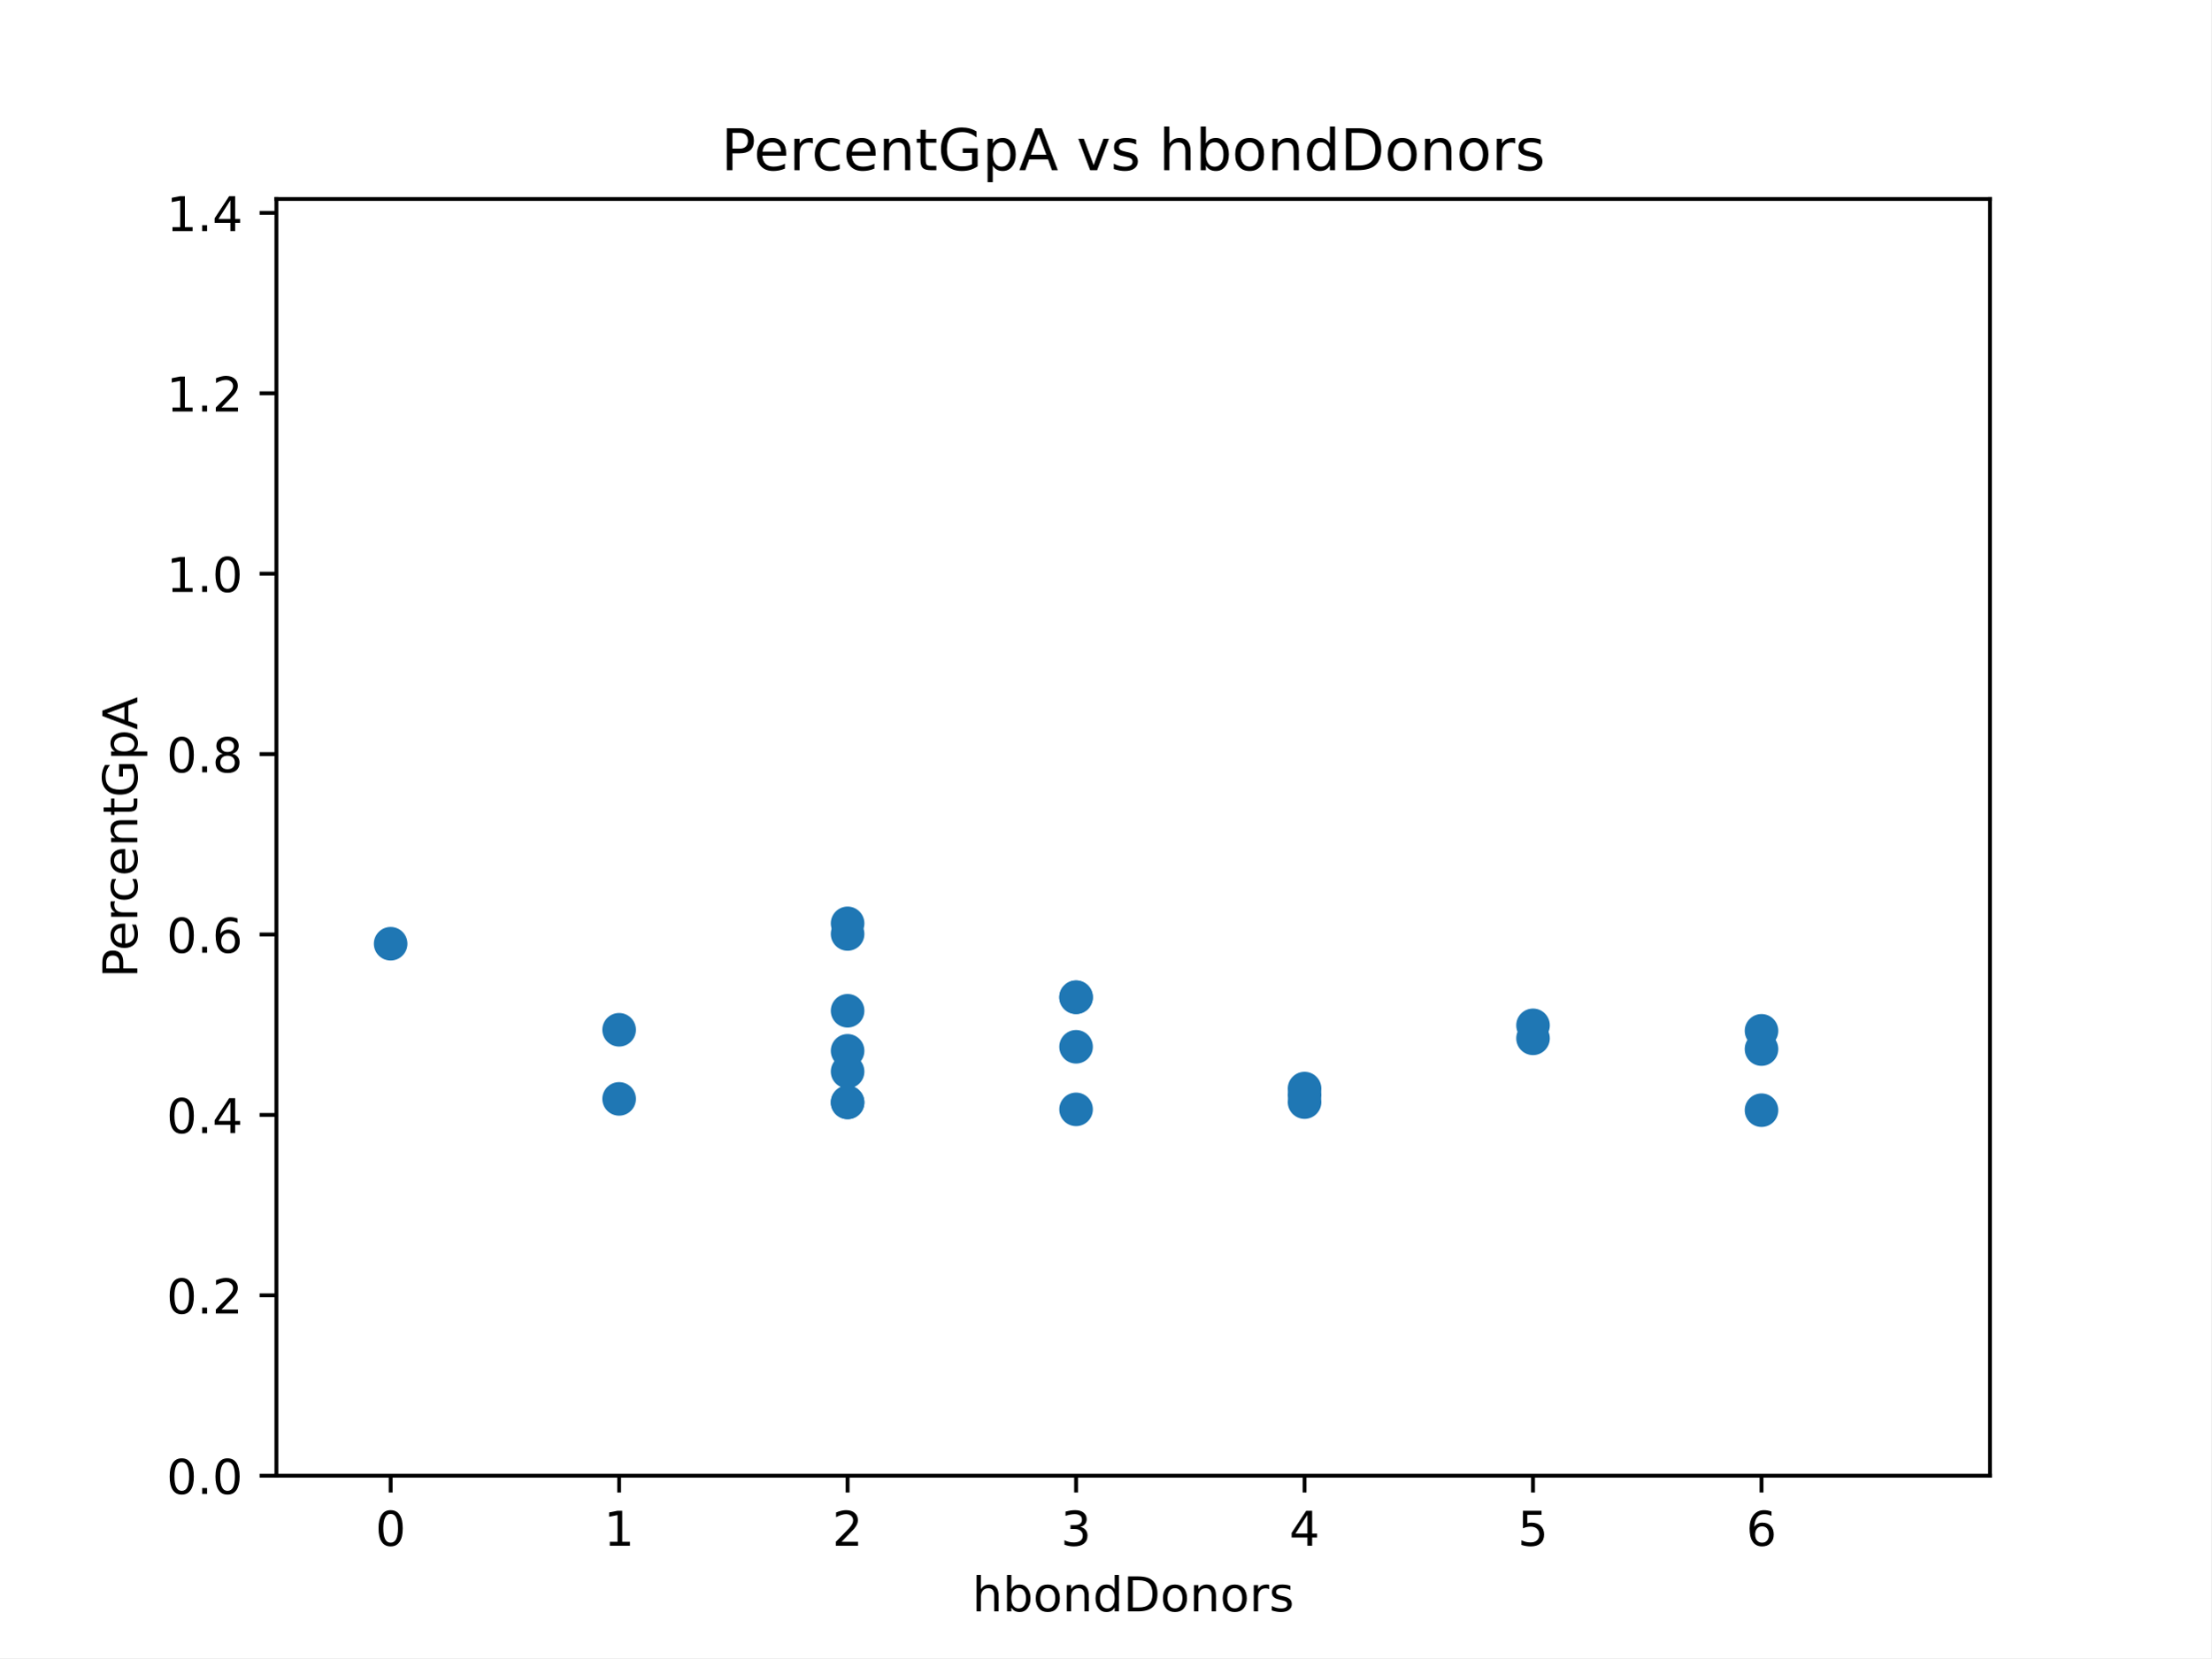
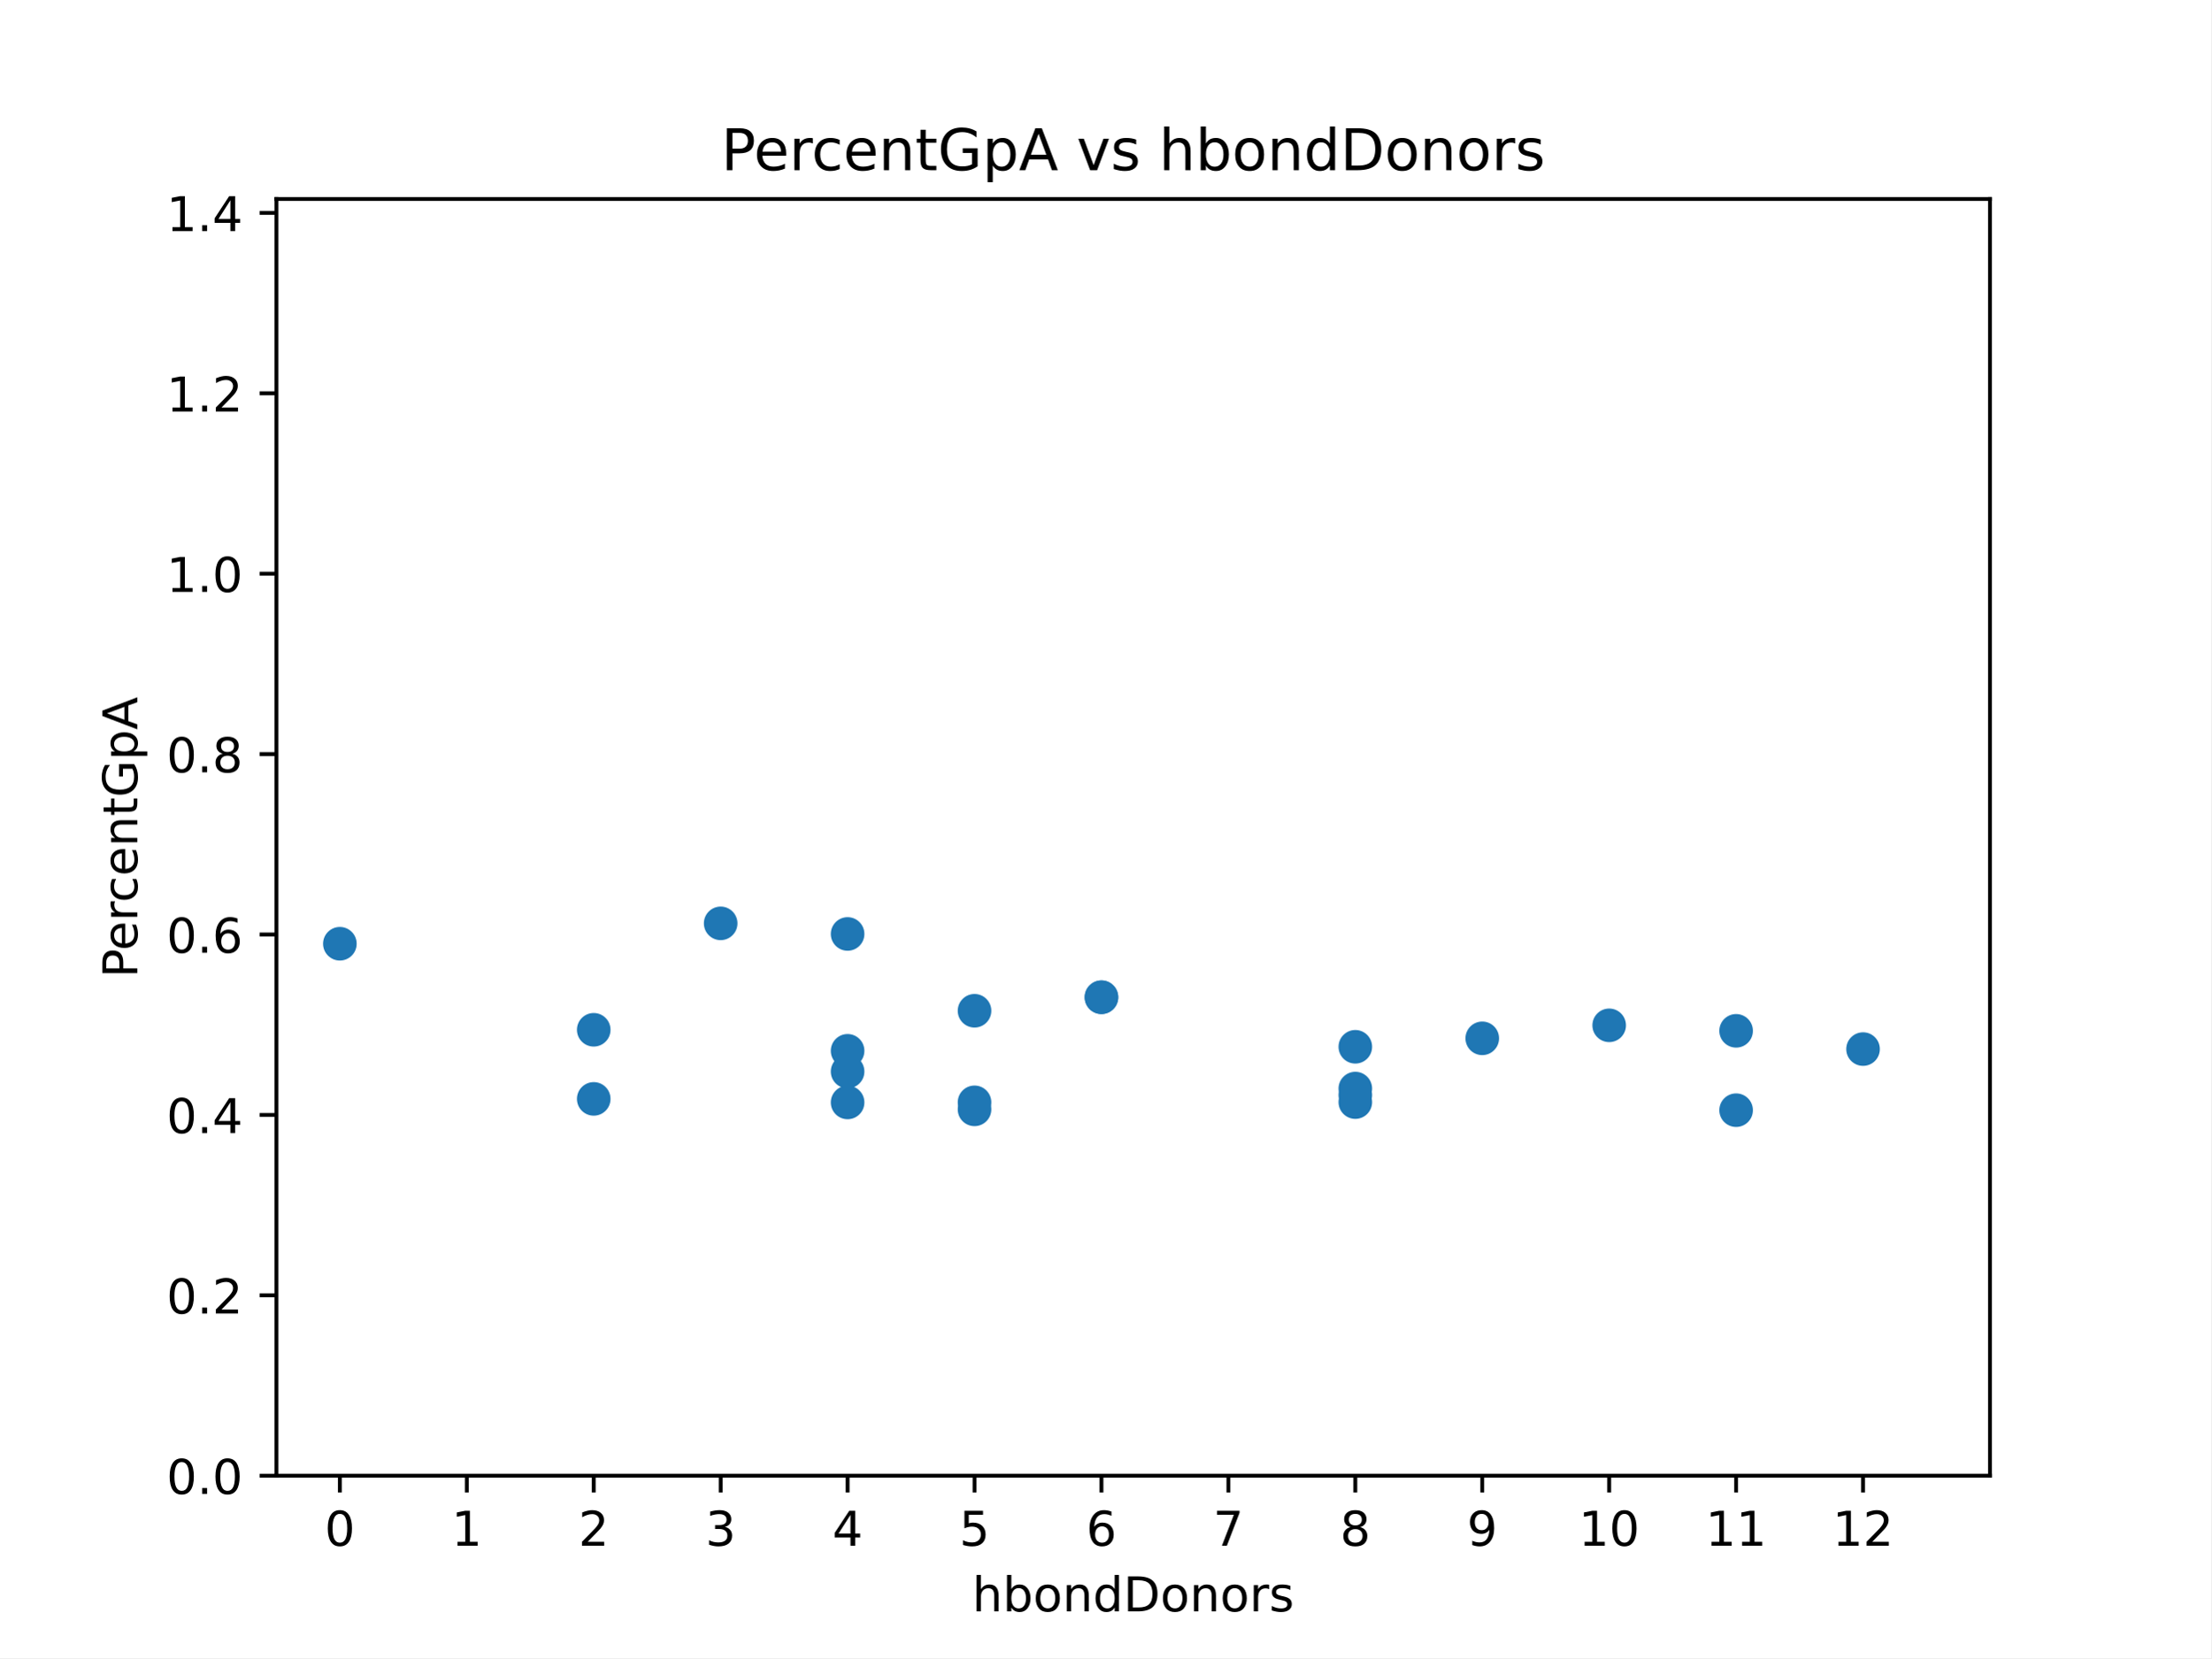
<svg xmlns="http://www.w3.org/2000/svg" xmlns:xlink="http://www.w3.org/1999/xlink" width="460.8pt" height="345.6pt" viewBox="0 0 460.8 345.6" version="1.1">
  <defs>
    <style type="text/css">*{stroke-linejoin: round; stroke-linecap: butt}</style>
  </defs>
  <g id="figure_1">
    <g id="patch_1">
      <path d="M 0 345.6  L 460.8 345.6  L 460.8 0  L 0 0  z " style="fill: #ffffff" />
    </g>
    <g id="axes_1">
      <g id="patch_2">
        <path d="M 57.6 307.584  L 414.72 307.584  L 414.72 41.472  L 57.6 41.472  z " style="fill: #ffffff" />
      </g>
      <g id="PathCollection_1">
        <defs>
-           <path id="m4ad1f263e8" d="M 0 3  C 0.796 3 1.559 2.684 2.121 2.121  C 2.684 1.559 3 0.796 3 0  C 3 -0.796 2.684 -1.559 2.121 -2.121  C 1.559 -2.684 0.796 -3 0 -3  C -0.796 -3 -1.559 -2.684 -2.121 -2.121  C -2.684 -1.559 -3 -0.796 -3 0  C -3 0.796 -2.684 1.559 -2.121 2.121  C -1.559 2.684 -0.796 3 0 3  z " style="stroke: #1f77b4" />
+           <path id="m1e7db9a5bf" d="M 0 3  C 0.796 3 1.559 2.684 2.121 2.121  C 2.684 1.559 3 0.796 3 0  C 3 -0.796 2.684 -1.559 2.121 -2.121  C 1.559 -2.684 0.796 -3 0 -3  C -0.796 -3 -1.559 -2.684 -2.121 -2.121  C -2.684 -1.559 -3 -0.796 -3 0  C -3 0.796 -2.684 1.559 -2.121 2.121  C -1.559 2.684 -0.796 3 0 3  z " style="stroke: #1f77b4" />
        </defs>
-         <g clip-path="url(#p2920f62b09)">
-           <use xlink:href="#m4ad1f263e8" x="224.256" y="218.183" style="fill: #1f77b4; stroke: #1f77b4" />
-           <use xlink:href="#m4ad1f263e8" x="271.872" y="226.894" style="fill: #1f77b4; stroke: #1f77b4" />
-           <use xlink:href="#m4ad1f263e8" x="319.488" y="216.419" style="fill: #1f77b4; stroke: #1f77b4" />
-           <use xlink:href="#m4ad1f263e8" x="319.488" y="213.711" style="fill: #1f77b4; stroke: #1f77b4" />
-           <use xlink:href="#m4ad1f263e8" x="176.64" y="223.344" style="fill: #1f77b4; stroke: #1f77b4" />
-           <use xlink:href="#m4ad1f263e8" x="367.104" y="231.399" style="fill: #1f77b4; stroke: #1f77b4" />
-           <use xlink:href="#m4ad1f263e8" x="271.872" y="228.241" style="fill: #1f77b4; stroke: #1f77b4" />
-           <use xlink:href="#m4ad1f263e8" x="81.408" y="196.704" style="fill: #1f77b4; stroke: #1f77b4" />
-           <use xlink:href="#m4ad1f263e8" x="271.872" y="229.713" style="fill: #1f77b4; stroke: #1f77b4" />
-           <use xlink:href="#m4ad1f263e8" x="129.024" y="214.639" style="fill: #1f77b4; stroke: #1f77b4" />
-           <use xlink:href="#m4ad1f263e8" x="224.256" y="207.838" style="fill: #1f77b4; stroke: #1f77b4" />
-           <use xlink:href="#m4ad1f263e8" x="176.64" y="229.784" style="fill: #1f77b4; stroke: #1f77b4" />
-           <use xlink:href="#m4ad1f263e8" x="176.64" y="210.676" style="fill: #1f77b4; stroke: #1f77b4" />
-           <use xlink:href="#m4ad1f263e8" x="176.64" y="194.666" style="fill: #1f77b4; stroke: #1f77b4" />
-           <use xlink:href="#m4ad1f263e8" x="176.64" y="229.76" style="fill: #1f77b4; stroke: #1f77b4" />
-           <use xlink:href="#m4ad1f263e8" x="224.256" y="231.226" style="fill: #1f77b4; stroke: #1f77b4" />
-           <use xlink:href="#m4ad1f263e8" x="367.104" y="214.856" style="fill: #1f77b4; stroke: #1f77b4" />
-           <use xlink:href="#m4ad1f263e8" x="129.024" y="229.043" style="fill: #1f77b4; stroke: #1f77b4" />
-           <use xlink:href="#m4ad1f263e8" x="176.64" y="192.455" style="fill: #1f77b4; stroke: #1f77b4" />
-           <use xlink:href="#m4ad1f263e8" x="176.64" y="219.022" style="fill: #1f77b4; stroke: #1f77b4" />
-           <use xlink:href="#m4ad1f263e8" x="224.256" y="207.872" style="fill: #1f77b4; stroke: #1f77b4" />
-           <use xlink:href="#m4ad1f263e8" x="367.104" y="218.663" style="fill: #1f77b4; stroke: #1f77b4" />
+         <g clip-path="url(#p61037907a0)">
+           <use xlink:href="#m1e7db9a5bf" x="282.453" y="226.894" style="fill: #1f77b4; stroke: #1f77b4" />
+           <use xlink:href="#m1e7db9a5bf" x="308.907" y="216.419" style="fill: #1f77b4; stroke: #1f77b4" />
+           <use xlink:href="#m1e7db9a5bf" x="335.36" y="213.711" style="fill: #1f77b4; stroke: #1f77b4" />
+           <use xlink:href="#m1e7db9a5bf" x="282.453" y="218.183" style="fill: #1f77b4; stroke: #1f77b4" />
+           <use xlink:href="#m1e7db9a5bf" x="176.64" y="223.344" style="fill: #1f77b4; stroke: #1f77b4" />
+           <use xlink:href="#m1e7db9a5bf" x="282.453" y="228.241" style="fill: #1f77b4; stroke: #1f77b4" />
+           <use xlink:href="#m1e7db9a5bf" x="361.813" y="231.399" style="fill: #1f77b4; stroke: #1f77b4" />
+           <use xlink:href="#m1e7db9a5bf" x="123.733" y="214.639" style="fill: #1f77b4; stroke: #1f77b4" />
+           <use xlink:href="#m1e7db9a5bf" x="70.827" y="196.704" style="fill: #1f77b4; stroke: #1f77b4" />
+           <use xlink:href="#m1e7db9a5bf" x="203.093" y="231.226" style="fill: #1f77b4; stroke: #1f77b4" />
+           <use xlink:href="#m1e7db9a5bf" x="388.267" y="218.663" style="fill: #1f77b4; stroke: #1f77b4" />
+           <use xlink:href="#m1e7db9a5bf" x="176.64" y="229.784" style="fill: #1f77b4; stroke: #1f77b4" />
+           <use xlink:href="#m1e7db9a5bf" x="176.64" y="194.666" style="fill: #1f77b4; stroke: #1f77b4" />
+           <use xlink:href="#m1e7db9a5bf" x="203.093" y="229.76" style="fill: #1f77b4; stroke: #1f77b4" />
+           <use xlink:href="#m1e7db9a5bf" x="361.813" y="214.856" style="fill: #1f77b4; stroke: #1f77b4" />
+           <use xlink:href="#m1e7db9a5bf" x="282.453" y="229.713" style="fill: #1f77b4; stroke: #1f77b4" />
+           <use xlink:href="#m1e7db9a5bf" x="229.547" y="207.838" style="fill: #1f77b4; stroke: #1f77b4" />
+           <use xlink:href="#m1e7db9a5bf" x="176.64" y="219.022" style="fill: #1f77b4; stroke: #1f77b4" />
+           <use xlink:href="#m1e7db9a5bf" x="150.187" y="192.455" style="fill: #1f77b4; stroke: #1f77b4" />
+           <use xlink:href="#m1e7db9a5bf" x="123.733" y="229.043" style="fill: #1f77b4; stroke: #1f77b4" />
+           <use xlink:href="#m1e7db9a5bf" x="203.093" y="210.676" style="fill: #1f77b4; stroke: #1f77b4" />
+           <use xlink:href="#m1e7db9a5bf" x="229.547" y="207.872" style="fill: #1f77b4; stroke: #1f77b4" />
        </g>
      </g>
      <g id="matplotlib.axis_1">
        <g id="xtick_1">
          <g id="line2d_1">
            <defs>
-               <path id="m358ca1f04b" d="M 0 0  L 0 3.5  " style="stroke: #000000; stroke-width: 0.8" />
+               <path id="m1a47ae3684" d="M 0 0  L 0 3.5  " style="stroke: #000000; stroke-width: 0.8" />
            </defs>
            <g>
-               <use xlink:href="#m358ca1f04b" x="81.408" y="307.584" style="stroke: #000000; stroke-width: 0.8" />
+               <use xlink:href="#m1a47ae3684" x="70.827" y="307.584" style="stroke: #000000; stroke-width: 0.8" />
            </g>
          </g>
          <g id="text_1">
-             <g transform="translate(78.22675 322.1824) scale(0.1 -0.1)">
+             <g transform="translate(67.64542 322.1824) scale(0.1 -0.1)">
              <defs>
                <path id="DejaVuSans-30" d="M 2034 4250  Q 1547 4250 1301 3770  Q 1056 3291 1056 2328  Q 1056 1369 1301 889  Q 1547 409 2034 409  Q 2525 409 2770 889  Q 3016 1369 3016 2328  Q 3016 3291 2770 3770  Q 2525 4250 2034 4250  z M 2034 4750  Q 2819 4750 3233 4129  Q 3647 3509 3647 2328  Q 3647 1150 3233 529  Q 2819 -91 2034 -91  Q 1250 -91 836 529  Q 422 1150 422 2328  Q 422 3509 836 4129  Q 1250 4750 2034 4750  z " transform="scale(0.015625)" />
              </defs>
              <use xlink:href="#DejaVuSans-30" />
            </g>
          </g>
        </g>
        <g id="xtick_2">
          <g id="line2d_2">
            <g>
-               <use xlink:href="#m358ca1f04b" x="129.024" y="307.584" style="stroke: #000000; stroke-width: 0.8" />
+               <use xlink:href="#m1a47ae3684" x="97.28" y="307.584" style="stroke: #000000; stroke-width: 0.8" />
            </g>
          </g>
          <g id="text_2">
-             <g transform="translate(125.8427 322.1824) scale(0.1 -0.1)">
+             <g transform="translate(94.09875 322.1824) scale(0.1 -0.1)">
              <defs>
                <path id="DejaVuSans-31" d="M 794 531  L 1825 531  L 1825 4091  L 703 3866  L 703 4441  L 1819 4666  L 2450 4666  L 2450 531  L 3481 531  L 3481 0  L 794 0  L 794 531  z " transform="scale(0.015625)" />
              </defs>
              <use xlink:href="#DejaVuSans-31" />
            </g>
          </g>
        </g>
        <g id="xtick_3">
          <g id="line2d_3">
            <g>
-               <use xlink:href="#m358ca1f04b" x="176.64" y="307.584" style="stroke: #000000; stroke-width: 0.8" />
+               <use xlink:href="#m1a47ae3684" x="123.733" y="307.584" style="stroke: #000000; stroke-width: 0.8" />
            </g>
          </g>
          <g id="text_3">
-             <g transform="translate(173.4588 322.1824) scale(0.1 -0.1)">
+             <g transform="translate(120.5521 322.1824) scale(0.1 -0.1)">
              <defs>
                <path id="DejaVuSans-32" d="M 1228 531  L 3431 531  L 3431 0  L 469 0  L 469 531  Q 828 903 1448 1529  Q 2069 2156 2228 2338  Q 2531 2678 2651 2914  Q 2772 3150 2772 3378  Q 2772 3750 2511 3984  Q 2250 4219 1831 4219  Q 1534 4219 1204 4116  Q 875 4013 500 3803  L 500 4441  Q 881 4594 1212 4672  Q 1544 4750 1819 4750  Q 2544 4750 2975 4387  Q 3406 4025 3406 3419  Q 3406 3131 3298 2873  Q 3191 2616 2906 2266  Q 2828 2175 2409 1742  Q 1991 1309 1228 531  z " transform="scale(0.015625)" />
              </defs>
              <use xlink:href="#DejaVuSans-32" />
            </g>
          </g>
        </g>
        <g id="xtick_4">
          <g id="line2d_4">
            <g>
-               <use xlink:href="#m358ca1f04b" x="224.256" y="307.584" style="stroke: #000000; stroke-width: 0.8" />
+               <use xlink:href="#m1a47ae3684" x="150.187" y="307.584" style="stroke: #000000; stroke-width: 0.8" />
            </g>
          </g>
          <g id="text_4">
-             <g transform="translate(221.0747 322.1824) scale(0.1 -0.1)">
+             <g transform="translate(147.0054 322.1824) scale(0.1 -0.1)">
              <defs>
                <path id="DejaVuSans-33" d="M 2597 2516  Q 3050 2419 3304 2112  Q 3559 1806 3559 1356  Q 3559 666 3084 287  Q 2609 -91 1734 -91  Q 1441 -91 1130 -33  Q 819 25 488 141  L 488 750  Q 750 597 1062 519  Q 1375 441 1716 441  Q 2309 441 2620 675  Q 2931 909 2931 1356  Q 2931 1769 2642 2001  Q 2353 2234 1838 2234  L 1294 2234  L 1294 2753  L 1863 2753  Q 2328 2753 2575 2939  Q 2822 3125 2822 3475  Q 2822 3834 2567 4026  Q 2313 4219 1838 4219  Q 1578 4219 1281 4162  Q 984 4106 628 3988  L 628 4550  Q 988 4650 1302 4700  Q 1616 4750 1894 4750  Q 2613 4750 3031 4423  Q 3450 4097 3450 3541  Q 3450 3153 3228 2886  Q 3006 2619 2597 2516  z " transform="scale(0.015625)" />
              </defs>
              <use xlink:href="#DejaVuSans-33" />
            </g>
          </g>
        </g>
        <g id="xtick_5">
          <g id="line2d_5">
            <g>
-               <use xlink:href="#m358ca1f04b" x="271.872" y="307.584" style="stroke: #000000; stroke-width: 0.8" />
+               <use xlink:href="#m1a47ae3684" x="176.64" y="307.584" style="stroke: #000000; stroke-width: 0.8" />
            </g>
          </g>
          <g id="text_5">
-             <g transform="translate(268.6907 322.1824) scale(0.1 -0.1)">
+             <g transform="translate(173.4588 322.1824) scale(0.1 -0.1)">
              <defs>
                <path id="DejaVuSans-34" d="M 2419 4116  L 825 1625  L 2419 1625  L 2419 4116  z M 2253 4666  L 3047 4666  L 3047 1625  L 3713 1625  L 3713 1100  L 3047 1100  L 3047 0  L 2419 0  L 2419 1100  L 313 1100  L 313 1709  L 2253 4666  z " transform="scale(0.015625)" />
              </defs>
              <use xlink:href="#DejaVuSans-34" />
            </g>
          </g>
        </g>
        <g id="xtick_6">
          <g id="line2d_6">
            <g>
-               <use xlink:href="#m358ca1f04b" x="319.488" y="307.584" style="stroke: #000000; stroke-width: 0.8" />
+               <use xlink:href="#m1a47ae3684" x="203.093" y="307.584" style="stroke: #000000; stroke-width: 0.8" />
            </g>
          </g>
          <g id="text_6">
-             <g transform="translate(316.3068 322.1824) scale(0.1 -0.1)">
+             <g transform="translate(199.9121 322.1824) scale(0.1 -0.1)">
              <defs>
                <path id="DejaVuSans-35" d="M 691 4666  L 3169 4666  L 3169 4134  L 1269 4134  L 1269 2991  Q 1406 3038 1543 3061  Q 1681 3084 1819 3084  Q 2600 3084 3056 2656  Q 3513 2228 3513 1497  Q 3513 744 3044 326  Q 2575 -91 1722 -91  Q 1428 -91 1123 -41  Q 819 9 494 109  L 494 744  Q 775 591 1075 516  Q 1375 441 1709 441  Q 2250 441 2565 725  Q 2881 1009 2881 1497  Q 2881 1984 2565 2268  Q 2250 2553 1709 2553  Q 1456 2553 1204 2497  Q 953 2441 691 2322  L 691 4666  z " transform="scale(0.015625)" />
              </defs>
              <use xlink:href="#DejaVuSans-35" />
            </g>
          </g>
        </g>
        <g id="xtick_7">
          <g id="line2d_7">
            <g>
-               <use xlink:href="#m358ca1f04b" x="367.104" y="307.584" style="stroke: #000000; stroke-width: 0.8" />
+               <use xlink:href="#m1a47ae3684" x="229.547" y="307.584" style="stroke: #000000; stroke-width: 0.8" />
            </g>
          </g>
          <g id="text_7">
-             <g transform="translate(363.9228 322.1824) scale(0.1 -0.1)">
+             <g transform="translate(226.3654 322.1824) scale(0.1 -0.1)">
              <defs>
                <path id="DejaVuSans-36" d="M 2113 2584  Q 1688 2584 1439 2293  Q 1191 2003 1191 1497  Q 1191 994 1439 701  Q 1688 409 2113 409  Q 2538 409 2786 701  Q 3034 994 3034 1497  Q 3034 2003 2786 2293  Q 2538 2584 2113 2584  z M 3366 4563  L 3366 3988  Q 3128 4100 2886 4159  Q 2644 4219 2406 4219  Q 1781 4219 1451 3797  Q 1122 3375 1075 2522  Q 1259 2794 1537 2939  Q 1816 3084 2150 3084  Q 2853 3084 3261 2657  Q 3669 2231 3669 1497  Q 3669 778 3244 343  Q 2819 -91 2113 -91  Q 1303 -91 875 529  Q 447 1150 447 2328  Q 447 3434 972 4092  Q 1497 4750 2381 4750  Q 2619 4750 2861 4703  Q 3103 4656 3366 4563  z " transform="scale(0.015625)" />
              </defs>
              <use xlink:href="#DejaVuSans-36" />
            </g>
          </g>
        </g>
-         <g id="text_8">
+         <g id="xtick_8">
+           <g id="line2d_8">
+             <g>
+               <use xlink:href="#m1a47ae3684" x="256" y="307.584" style="stroke: #000000; stroke-width: 0.8" />
+             </g>
+           </g>
+           <g id="text_8">
+             <g transform="translate(252.8187 322.1824) scale(0.1 -0.1)">
+               <defs>
+                 <path id="DejaVuSans-37" d="M 525 4666  L 3525 4666  L 3525 4397  L 1831 0  L 1172 0  L 2766 4134  L 525 4134  L 525 4666  z " transform="scale(0.015625)" />
+               </defs>
+               <use xlink:href="#DejaVuSans-37" />
+             </g>
+           </g>
+         </g>
+         <g id="xtick_9">
+           <g id="line2d_9">
+             <g>
+               <use xlink:href="#m1a47ae3684" x="282.453" y="307.584" style="stroke: #000000; stroke-width: 0.8" />
+             </g>
+           </g>
+           <g id="text_9">
+             <g transform="translate(279.2721 322.1824) scale(0.1 -0.1)">
+               <defs>
+                 <path id="DejaVuSans-38" d="M 2034 2216  Q 1584 2216 1326 1975  Q 1069 1734 1069 1313  Q 1069 891 1326 650  Q 1584 409 2034 409  Q 2484 409 2743 651  Q 3003 894 3003 1313  Q 3003 1734 2745 1975  Q 2488 2216 2034 2216  z M 1403 2484  Q 997 2584 770 2862  Q 544 3141 544 3541  Q 544 4100 942 4425  Q 1341 4750 2034 4750  Q 2731 4750 3128 4425  Q 3525 4100 3525 3541  Q 3525 3141 3298 2862  Q 3072 2584 2669 2484  Q 3125 2378 3379 2068  Q 3634 1759 3634 1313  Q 3634 634 3220 271  Q 2806 -91 2034 -91  Q 1263 -91 848 271  Q 434 634 434 1313  Q 434 1759 690 2068  Q 947 2378 1403 2484  z M 1172 3481  Q 1172 3119 1398 2916  Q 1625 2713 2034 2713  Q 2441 2713 2670 2916  Q 2900 3119 2900 3481  Q 2900 3844 2670 4047  Q 2441 4250 2034 4250  Q 1625 4250 1398 4047  Q 1172 3844 1172 3481  z " transform="scale(0.015625)" />
+               </defs>
+               <use xlink:href="#DejaVuSans-38" />
+             </g>
+           </g>
+         </g>
+         <g id="xtick_10">
+           <g id="line2d_10">
+             <g>
+               <use xlink:href="#m1a47ae3684" x="308.907" y="307.584" style="stroke: #000000; stroke-width: 0.8" />
+             </g>
+           </g>
+           <g id="text_10">
+             <g transform="translate(305.7254 322.1824) scale(0.1 -0.1)">
+               <defs>
+                 <path id="DejaVuSans-39" d="M 703 97  L 703 672  Q 941 559 1184 500  Q 1428 441 1663 441  Q 2288 441 2617 861  Q 2947 1281 2994 2138  Q 2813 1869 2534 1725  Q 2256 1581 1919 1581  Q 1219 1581 811 2004  Q 403 2428 403 3163  Q 403 3881 828 4315  Q 1253 4750 1959 4750  Q 2769 4750 3195 4129  Q 3622 3509 3622 2328  Q 3622 1225 3098 567  Q 2575 -91 1691 -91  Q 1453 -91 1209 -44  Q 966 3 703 97  z M 1959 2075  Q 2384 2075 2632 2365  Q 2881 2656 2881 3163  Q 2881 3666 2632 3958  Q 2384 4250 1959 4250  Q 1534 4250 1286 3958  Q 1038 3666 1038 3163  Q 1038 2656 1286 2365  Q 1534 2075 1959 2075  z " transform="scale(0.015625)" />
+               </defs>
+               <use xlink:href="#DejaVuSans-39" />
+             </g>
+           </g>
+         </g>
+         <g id="xtick_11">
+           <g id="line2d_11">
+             <g>
+               <use xlink:href="#m1a47ae3684" x="335.36" y="307.584" style="stroke: #000000; stroke-width: 0.8" />
+             </g>
+           </g>
+           <g id="text_11">
+             <g transform="translate(328.9975 322.1824) scale(0.1 -0.1)">
+               <use xlink:href="#DejaVuSans-31" />
+               <use xlink:href="#DejaVuSans-30" x="63.623" />
+             </g>
+           </g>
+         </g>
+         <g id="xtick_12">
+           <g id="line2d_12">
+             <g>
+               <use xlink:href="#m1a47ae3684" x="361.813" y="307.584" style="stroke: #000000; stroke-width: 0.8" />
+             </g>
+           </g>
+           <g id="text_12">
+             <g transform="translate(355.4508 322.1824) scale(0.1 -0.1)">
+               <use xlink:href="#DejaVuSans-31" />
+               <use xlink:href="#DejaVuSans-31" x="63.623" />
+             </g>
+           </g>
+         </g>
+         <g id="xtick_13">
+           <g id="line2d_13">
+             <g>
+               <use xlink:href="#m1a47ae3684" x="388.267" y="307.584" style="stroke: #000000; stroke-width: 0.8" />
+             </g>
+           </g>
+           <g id="text_13">
+             <g transform="translate(381.9042 322.1824) scale(0.1 -0.1)">
+               <use xlink:href="#DejaVuSans-31" />
+               <use xlink:href="#DejaVuSans-32" x="63.623" />
+             </g>
+           </g>
+         </g>
+         <g id="text_14">
          <g transform="translate(202.617 335.8606) scale(0.1 -0.1)">
            <defs>
              <path id="DejaVuSans-68" d="M 3513 2113  L 3513 0  L 2938 0  L 2938 2094  Q 2938 2591 2744 2837  Q 2550 3084 2163 3084  Q 1697 3084 1428 2787  Q 1159 2491 1159 1978  L 1159 0  L 581 0  L 581 4863  L 1159 4863  L 1159 2956  Q 1366 3272 1645 3428  Q 1925 3584 2291 3584  Q 2894 3584 3203 3211  Q 3513 2838 3513 2113  z " transform="scale(0.015625)" />
              <path id="DejaVuSans-62" d="M 3116 1747  Q 3116 2381 2855 2742  Q 2594 3103 2138 3103  Q 1681 3103 1420 2742  Q 1159 2381 1159 1747  Q 1159 1113 1420 752  Q 1681 391 2138 391  Q 2594 391 2855 752  Q 3116 1113 3116 1747  z M 1159 2969  Q 1341 3281 1617 3432  Q 1894 3584 2278 3584  Q 2916 3584 3314 3078  Q 3713 2572 3713 1747  Q 3713 922 3314 415  Q 2916 -91 2278 -91  Q 1894 -91 1617 61  Q 1341 213 1159 525  L 1159 0  L 581 0  L 581 4863  L 1159 4863  L 1159 2969  z " transform="scale(0.015625)" />
              <path id="DejaVuSans-6f" d="M 1959 3097  Q 1497 3097 1228 2736  Q 959 2375 959 1747  Q 959 1119 1226 758  Q 1494 397 1959 397  Q 2419 397 2687 759  Q 2956 1122 2956 1747  Q 2956 2369 2687 2733  Q 2419 3097 1959 3097  z M 1959 3584  Q 2709 3584 3137 3096  Q 3566 2609 3566 1747  Q 3566 888 3137 398  Q 2709 -91 1959 -91  Q 1206 -91 779 398  Q 353 888 353 1747  Q 353 2609 779 3096  Q 1206 3584 1959 3584  z " transform="scale(0.015625)" />
              <path id="DejaVuSans-6e" d="M 3513 2113  L 3513 0  L 2938 0  L 2938 2094  Q 2938 2591 2744 2837  Q 2550 3084 2163 3084  Q 1697 3084 1428 2787  Q 1159 2491 1159 1978  L 1159 0  L 581 0  L 581 3500  L 1159 3500  L 1159 2956  Q 1366 3272 1645 3428  Q 1925 3584 2291 3584  Q 2894 3584 3203 3211  Q 3513 2838 3513 2113  z " transform="scale(0.015625)" />
              <path id="DejaVuSans-64" d="M 2906 2969  L 2906 4863  L 3481 4863  L 3481 0  L 2906 0  L 2906 525  Q 2725 213 2448 61  Q 2172 -91 1784 -91  Q 1150 -91 751 415  Q 353 922 353 1747  Q 353 2572 751 3078  Q 1150 3584 1784 3584  Q 2172 3584 2448 3432  Q 2725 3281 2906 2969  z M 947 1747  Q 947 1113 1208 752  Q 1469 391 1925 391  Q 2381 391 2643 752  Q 2906 1113 2906 1747  Q 2906 2381 2643 2742  Q 2381 3103 1925 3103  Q 1469 3103 1208 2742  Q 947 2381 947 1747  z " transform="scale(0.015625)" />
              <path id="DejaVuSans-44" d="M 1259 4147  L 1259 519  L 2022 519  Q 2988 519 3436 956  Q 3884 1394 3884 2338  Q 3884 3275 3436 3711  Q 2988 4147 2022 4147  L 1259 4147  z M 628 4666  L 1925 4666  Q 3281 4666 3915 4102  Q 4550 3538 4550 2338  Q 4550 1131 3912 565  Q 3275 0 1925 0  L 628 0  L 628 4666  z " transform="scale(0.015625)" />
              <path id="DejaVuSans-72" d="M 2631 2963  Q 2534 3019 2420 3045  Q 2306 3072 2169 3072  Q 1681 3072 1420 2755  Q 1159 2438 1159 1844  L 1159 0  L 581 0  L 581 3500  L 1159 3500  L 1159 2956  Q 1341 3275 1631 3429  Q 1922 3584 2338 3584  Q 2397 3584 2469 3576  Q 2541 3569 2628 3553  L 2631 2963  z " transform="scale(0.015625)" />
              <path id="DejaVuSans-73" d="M 2834 3397  L 2834 2853  Q 2591 2978 2328 3040  Q 2066 3103 1784 3103  Q 1356 3103 1142 2972  Q 928 2841 928 2578  Q 928 2378 1081 2264  Q 1234 2150 1697 2047  L 1894 2003  Q 2506 1872 2764 1633  Q 3022 1394 3022 966  Q 3022 478 2636 193  Q 2250 -91 1575 -91  Q 1294 -91 989 -36  Q 684 19 347 128  L 347 722  Q 666 556 975 473  Q 1284 391 1588 391  Q 1994 391 2212 530  Q 2431 669 2431 922  Q 2431 1156 2273 1281  Q 2116 1406 1581 1522  L 1381 1569  Q 847 1681 609 1914  Q 372 2147 372 2553  Q 372 3047 722 3315  Q 1072 3584 1716 3584  Q 2034 3584 2315 3537  Q 2597 3491 2834 3397  z " transform="scale(0.015625)" />
            </defs>
            <use xlink:href="#DejaVuSans-68" />
            <use xlink:href="#DejaVuSans-62" x="63.379" />
            <use xlink:href="#DejaVuSans-6f" x="126.855" />
            <use xlink:href="#DejaVuSans-6e" x="188.037" />
            <use xlink:href="#DejaVuSans-64" x="251.416" />
            <use xlink:href="#DejaVuSans-44" x="314.893" />
            <use xlink:href="#DejaVuSans-6f" x="391.895" />
            <use xlink:href="#DejaVuSans-6e" x="453.076" />
            <use xlink:href="#DejaVuSans-6f" x="516.455" />
            <use xlink:href="#DejaVuSans-72" x="577.637" />
            <use xlink:href="#DejaVuSans-73" x="618.75" />
          </g>
        </g>
      </g>
      <g id="matplotlib.axis_2">
        <g id="ytick_1">
-           <g id="line2d_8">
+           <g id="line2d_14">
            <defs>
-               <path id="mcbe714da5b" d="M 0 0  L -3.5 0  " style="stroke: #000000; stroke-width: 0.8" />
+               <path id="m0c7849463d" d="M 0 0  L -3.5 0  " style="stroke: #000000; stroke-width: 0.8" />
            </defs>
            <g>
-               <use xlink:href="#mcbe714da5b" x="57.6" y="307.584" style="stroke: #000000; stroke-width: 0.8" />
-             </g>
-           </g>
-           <g id="text_9">
+               <use xlink:href="#m0c7849463d" x="57.6" y="307.584" style="stroke: #000000; stroke-width: 0.8" />
+             </g>
+           </g>
+           <g id="text_15">
            <g transform="translate(34.69687 311.3832) scale(0.1 -0.1)">
              <defs>
                <path id="DejaVuSans-2e" d="M 684 794  L 1344 794  L 1344 0  L 684 0  L 684 794  z " transform="scale(0.015625)" />
              </defs>
              <use xlink:href="#DejaVuSans-30" />
              <use xlink:href="#DejaVuSans-2e" x="63.623" />
              <use xlink:href="#DejaVuSans-30" x="95.41" />
            </g>
          </g>
        </g>
        <g id="ytick_2">
-           <g id="line2d_9">
-             <g>
-               <use xlink:href="#mcbe714da5b" x="57.6" y="269.982" style="stroke: #000000; stroke-width: 0.8" />
-             </g>
-           </g>
-           <g id="text_10">
+           <g id="line2d_15">
+             <g>
+               <use xlink:href="#m0c7849463d" x="57.6" y="269.982" style="stroke: #000000; stroke-width: 0.8" />
+             </g>
+           </g>
+           <g id="text_16">
            <g transform="translate(34.69687 273.781) scale(0.1 -0.1)">
              <use xlink:href="#DejaVuSans-30" />
              <use xlink:href="#DejaVuSans-2e" x="63.623" />
              <use xlink:href="#DejaVuSans-32" x="95.41" />
            </g>
          </g>
        </g>
        <g id="ytick_3">
-           <g id="line2d_10">
-             <g>
-               <use xlink:href="#mcbe714da5b" x="57.6" y="232.38" style="stroke: #000000; stroke-width: 0.8" />
-             </g>
-           </g>
-           <g id="text_11">
+           <g id="line2d_16">
+             <g>
+               <use xlink:href="#m0c7849463d" x="57.6" y="232.38" style="stroke: #000000; stroke-width: 0.8" />
+             </g>
+           </g>
+           <g id="text_17">
            <g transform="translate(34.69687 236.1788) scale(0.1 -0.1)">
              <use xlink:href="#DejaVuSans-30" />
              <use xlink:href="#DejaVuSans-2e" x="63.623" />
              <use xlink:href="#DejaVuSans-34" x="95.41" />
            </g>
          </g>
        </g>
        <g id="ytick_4">
-           <g id="line2d_11">
-             <g>
-               <use xlink:href="#mcbe714da5b" x="57.6" y="194.777" style="stroke: #000000; stroke-width: 0.8" />
-             </g>
-           </g>
-           <g id="text_12">
+           <g id="line2d_17">
+             <g>
+               <use xlink:href="#m0c7849463d" x="57.6" y="194.777" style="stroke: #000000; stroke-width: 0.8" />
+             </g>
+           </g>
+           <g id="text_18">
            <g transform="translate(34.69687 198.5766) scale(0.1 -0.1)">
              <use xlink:href="#DejaVuSans-30" />
              <use xlink:href="#DejaVuSans-2e" x="63.623" />
              <use xlink:href="#DejaVuSans-36" x="95.41" />
            </g>
          </g>
        </g>
        <g id="ytick_5">
-           <g id="line2d_12">
-             <g>
-               <use xlink:href="#mcbe714da5b" x="57.6" y="157.175" style="stroke: #000000; stroke-width: 0.8" />
-             </g>
-           </g>
-           <g id="text_13">
+           <g id="line2d_18">
+             <g>
+               <use xlink:href="#m0c7849463d" x="57.6" y="157.175" style="stroke: #000000; stroke-width: 0.8" />
+             </g>
+           </g>
+           <g id="text_19">
            <g transform="translate(34.69687 160.9743) scale(0.1 -0.1)">
-               <defs>
-                 <path id="DejaVuSans-38" d="M 2034 2216  Q 1584 2216 1326 1975  Q 1069 1734 1069 1313  Q 1069 891 1326 650  Q 1584 409 2034 409  Q 2484 409 2743 651  Q 3003 894 3003 1313  Q 3003 1734 2745 1975  Q 2488 2216 2034 2216  z M 1403 2484  Q 997 2584 770 2862  Q 544 3141 544 3541  Q 544 4100 942 4425  Q 1341 4750 2034 4750  Q 2731 4750 3128 4425  Q 3525 4100 3525 3541  Q 3525 3141 3298 2862  Q 3072 2584 2669 2484  Q 3125 2378 3379 2068  Q 3634 1759 3634 1313  Q 3634 634 3220 271  Q 2806 -91 2034 -91  Q 1263 -91 848 271  Q 434 634 434 1313  Q 434 1759 690 2068  Q 947 2378 1403 2484  z M 1172 3481  Q 1172 3119 1398 2916  Q 1625 2713 2034 2713  Q 2441 2713 2670 2916  Q 2900 3119 2900 3481  Q 2900 3844 2670 4047  Q 2441 4250 2034 4250  Q 1625 4250 1398 4047  Q 1172 3844 1172 3481  z " transform="scale(0.015625)" />
-               </defs>
              <use xlink:href="#DejaVuSans-30" />
              <use xlink:href="#DejaVuSans-2e" x="63.623" />
              <use xlink:href="#DejaVuSans-38" x="95.41" />
            </g>
          </g>
        </g>
        <g id="ytick_6">
-           <g id="line2d_13">
-             <g>
-               <use xlink:href="#mcbe714da5b" x="57.6" y="119.573" style="stroke: #000000; stroke-width: 0.8" />
-             </g>
-           </g>
-           <g id="text_14">
+           <g id="line2d_19">
+             <g>
+               <use xlink:href="#m0c7849463d" x="57.6" y="119.573" style="stroke: #000000; stroke-width: 0.8" />
+             </g>
+           </g>
+           <g id="text_20">
            <g transform="translate(34.69687 123.3721) scale(0.1 -0.1)">
              <use xlink:href="#DejaVuSans-31" />
              <use xlink:href="#DejaVuSans-2e" x="63.623" />
              <use xlink:href="#DejaVuSans-30" x="95.41" />
            </g>
          </g>
        </g>
        <g id="ytick_7">
-           <g id="line2d_14">
-             <g>
-               <use xlink:href="#mcbe714da5b" x="57.6" y="81.971" style="stroke: #000000; stroke-width: 0.8" />
-             </g>
-           </g>
-           <g id="text_15">
+           <g id="line2d_20">
+             <g>
+               <use xlink:href="#m0c7849463d" x="57.6" y="81.971" style="stroke: #000000; stroke-width: 0.8" />
+             </g>
+           </g>
+           <g id="text_21">
            <g transform="translate(34.69687 85.76991) scale(0.1 -0.1)">
              <use xlink:href="#DejaVuSans-31" />
              <use xlink:href="#DejaVuSans-2e" x="63.623" />
              <use xlink:href="#DejaVuSans-32" x="95.41" />
            </g>
          </g>
        </g>
        <g id="ytick_8">
-           <g id="line2d_15">
-             <g>
-               <use xlink:href="#mcbe714da5b" x="57.6" y="44.368" style="stroke: #000000; stroke-width: 0.8" />
-             </g>
-           </g>
-           <g id="text_16">
+           <g id="line2d_21">
+             <g>
+               <use xlink:href="#m0c7849463d" x="57.6" y="44.368" style="stroke: #000000; stroke-width: 0.8" />
+             </g>
+           </g>
+           <g id="text_22">
            <g transform="translate(34.69687 48.16769) scale(0.1 -0.1)">
              <use xlink:href="#DejaVuSans-31" />
              <use xlink:href="#DejaVuSans-2e" x="63.623" />
              <use xlink:href="#DejaVuSans-34" x="95.41" />
            </g>
          </g>
        </g>
-         <g id="text_17">
+         <g id="text_23">
          <g transform="translate(28.61719 203.8046) rotate(-90) scale(0.1 -0.1)">
            <defs>
              <path id="DejaVuSans-50" d="M 1259 4147  L 1259 2394  L 2053 2394  Q 2494 2394 2734 2622  Q 2975 2850 2975 3272  Q 2975 3691 2734 3919  Q 2494 4147 2053 4147  L 1259 4147  z M 628 4666  L 2053 4666  Q 2838 4666 3239 4311  Q 3641 3956 3641 3272  Q 3641 2581 3239 2228  Q 2838 1875 2053 1875  L 1259 1875  L 1259 0  L 628 0  L 628 4666  z " transform="scale(0.015625)" />
              <path id="DejaVuSans-65" d="M 3597 1894  L 3597 1613  L 953 1613  Q 991 1019 1311 708  Q 1631 397 2203 397  Q 2534 397 2845 478  Q 3156 559 3463 722  L 3463 178  Q 3153 47 2828 -22  Q 2503 -91 2169 -91  Q 1331 -91 842 396  Q 353 884 353 1716  Q 353 2575 817 3079  Q 1281 3584 2069 3584  Q 2775 3584 3186 3129  Q 3597 2675 3597 1894  z M 3022 2063  Q 3016 2534 2758 2815  Q 2500 3097 2075 3097  Q 1594 3097 1305 2825  Q 1016 2553 972 2059  L 3022 2063  z " transform="scale(0.015625)" />
              <path id="DejaVuSans-63" d="M 3122 3366  L 3122 2828  Q 2878 2963 2633 3030  Q 2388 3097 2138 3097  Q 1578 3097 1268 2742  Q 959 2388 959 1747  Q 959 1106 1268 751  Q 1578 397 2138 397  Q 2388 397 2633 464  Q 2878 531 3122 666  L 3122 134  Q 2881 22 2623 -34  Q 2366 -91 2075 -91  Q 1284 -91 818 406  Q 353 903 353 1747  Q 353 2603 823 3093  Q 1294 3584 2113 3584  Q 2378 3584 2631 3529  Q 2884 3475 3122 3366  z " transform="scale(0.015625)" />
              <path id="DejaVuSans-74" d="M 1172 4494  L 1172 3500  L 2356 3500  L 2356 3053  L 1172 3053  L 1172 1153  Q 1172 725 1289 603  Q 1406 481 1766 481  L 2356 481  L 2356 0  L 1766 0  Q 1100 0 847 248  Q 594 497 594 1153  L 594 3053  L 172 3053  L 172 3500  L 594 3500  L 594 4494  L 1172 4494  z " transform="scale(0.015625)" />
              <path id="DejaVuSans-47" d="M 3809 666  L 3809 1919  L 2778 1919  L 2778 2438  L 4434 2438  L 4434 434  Q 4069 175 3628 42  Q 3188 -91 2688 -91  Q 1594 -91 976 548  Q 359 1188 359 2328  Q 359 3472 976 4111  Q 1594 4750 2688 4750  Q 3144 4750 3555 4637  Q 3966 4525 4313 4306  L 4313 3634  Q 3963 3931 3569 4081  Q 3175 4231 2741 4231  Q 1884 4231 1454 3753  Q 1025 3275 1025 2328  Q 1025 1384 1454 906  Q 1884 428 2741 428  Q 3075 428 3337 486  Q 3600 544 3809 666  z " transform="scale(0.015625)" />
              <path id="DejaVuSans-70" d="M 1159 525  L 1159 -1331  L 581 -1331  L 581 3500  L 1159 3500  L 1159 2969  Q 1341 3281 1617 3432  Q 1894 3584 2278 3584  Q 2916 3584 3314 3078  Q 3713 2572 3713 1747  Q 3713 922 3314 415  Q 2916 -91 2278 -91  Q 1894 -91 1617 61  Q 1341 213 1159 525  z M 3116 1747  Q 3116 2381 2855 2742  Q 2594 3103 2138 3103  Q 1681 3103 1420 2742  Q 1159 2381 1159 1747  Q 1159 1113 1420 752  Q 1681 391 2138 391  Q 2594 391 2855 752  Q 3116 1113 3116 1747  z " transform="scale(0.015625)" />
              <path id="DejaVuSans-41" d="M 2188 4044  L 1331 1722  L 3047 1722  L 2188 4044  z M 1831 4666  L 2547 4666  L 4325 0  L 3669 0  L 3244 1197  L 1141 1197  L 716 0  L 50 0  L 1831 4666  z " transform="scale(0.015625)" />
            </defs>
            <use xlink:href="#DejaVuSans-50" />
            <use xlink:href="#DejaVuSans-65" x="56.678" />
            <use xlink:href="#DejaVuSans-72" x="118.201" />
            <use xlink:href="#DejaVuSans-63" x="157.064" />
            <use xlink:href="#DejaVuSans-65" x="212.045" />
            <use xlink:href="#DejaVuSans-6e" x="273.568" />
            <use xlink:href="#DejaVuSans-74" x="336.947" />
            <use xlink:href="#DejaVuSans-47" x="376.156" />
            <use xlink:href="#DejaVuSans-70" x="453.646" />
            <use xlink:href="#DejaVuSans-41" x="517.123" />
          </g>
        </g>
      </g>
      <g id="patch_3">
        <path d="M 57.6 307.584  L 57.6 41.472  " style="fill: none; stroke: #000000; stroke-width: 0.8; stroke-linejoin: miter; stroke-linecap: square" />
      </g>
      <g id="patch_4">
        <path d="M 414.72 307.584  L 414.72 41.472  " style="fill: none; stroke: #000000; stroke-width: 0.8; stroke-linejoin: miter; stroke-linecap: square" />
      </g>
      <g id="patch_5">
        <path d="M 57.6 307.584  L 414.72 307.584  " style="fill: none; stroke: #000000; stroke-width: 0.8; stroke-linejoin: miter; stroke-linecap: square" />
      </g>
      <g id="patch_6">
        <path d="M 57.6 41.472  L 414.72 41.472  " style="fill: none; stroke: #000000; stroke-width: 0.8; stroke-linejoin: miter; stroke-linecap: square" />
      </g>
-       <g id="text_18">
+       <g id="text_24">
        <g transform="translate(150.2859 35.472) scale(0.12 -0.12)">
          <defs>
            <path id="DejaVuSans-20" transform="scale(0.015625)" />
            <path id="DejaVuSans-76" d="M 191 3500  L 800 3500  L 1894 563  L 2988 3500  L 3597 3500  L 2284 0  L 1503 0  L 191 3500  z " transform="scale(0.015625)" />
          </defs>
          <use xlink:href="#DejaVuSans-50" />
          <use xlink:href="#DejaVuSans-65" x="56.678" />
          <use xlink:href="#DejaVuSans-72" x="118.201" />
          <use xlink:href="#DejaVuSans-63" x="157.064" />
          <use xlink:href="#DejaVuSans-65" x="212.045" />
          <use xlink:href="#DejaVuSans-6e" x="273.568" />
          <use xlink:href="#DejaVuSans-74" x="336.947" />
          <use xlink:href="#DejaVuSans-47" x="376.156" />
          <use xlink:href="#DejaVuSans-70" x="453.646" />
          <use xlink:href="#DejaVuSans-41" x="517.123" />
          <use xlink:href="#DejaVuSans-20" x="585.531" />
          <use xlink:href="#DejaVuSans-76" x="617.318" />
          <use xlink:href="#DejaVuSans-73" x="676.498" />
          <use xlink:href="#DejaVuSans-20" x="728.598" />
          <use xlink:href="#DejaVuSans-68" x="760.385" />
          <use xlink:href="#DejaVuSans-62" x="823.764" />
          <use xlink:href="#DejaVuSans-6f" x="887.24" />
          <use xlink:href="#DejaVuSans-6e" x="948.422" />
          <use xlink:href="#DejaVuSans-64" x="1011.801" />
          <use xlink:href="#DejaVuSans-44" x="1075.277" />
          <use xlink:href="#DejaVuSans-6f" x="1152.279" />
          <use xlink:href="#DejaVuSans-6e" x="1213.461" />
          <use xlink:href="#DejaVuSans-6f" x="1276.84" />
          <use xlink:href="#DejaVuSans-72" x="1338.021" />
          <use xlink:href="#DejaVuSans-73" x="1379.135" />
        </g>
      </g>
    </g>
  </g>
  <defs>
-     <clipPath id="p2920f62b09">
+     <clipPath id="p61037907a0">
      <rect x="57.6" y="41.472" width="357.12" height="266.112" />
    </clipPath>
  </defs>
</svg>
